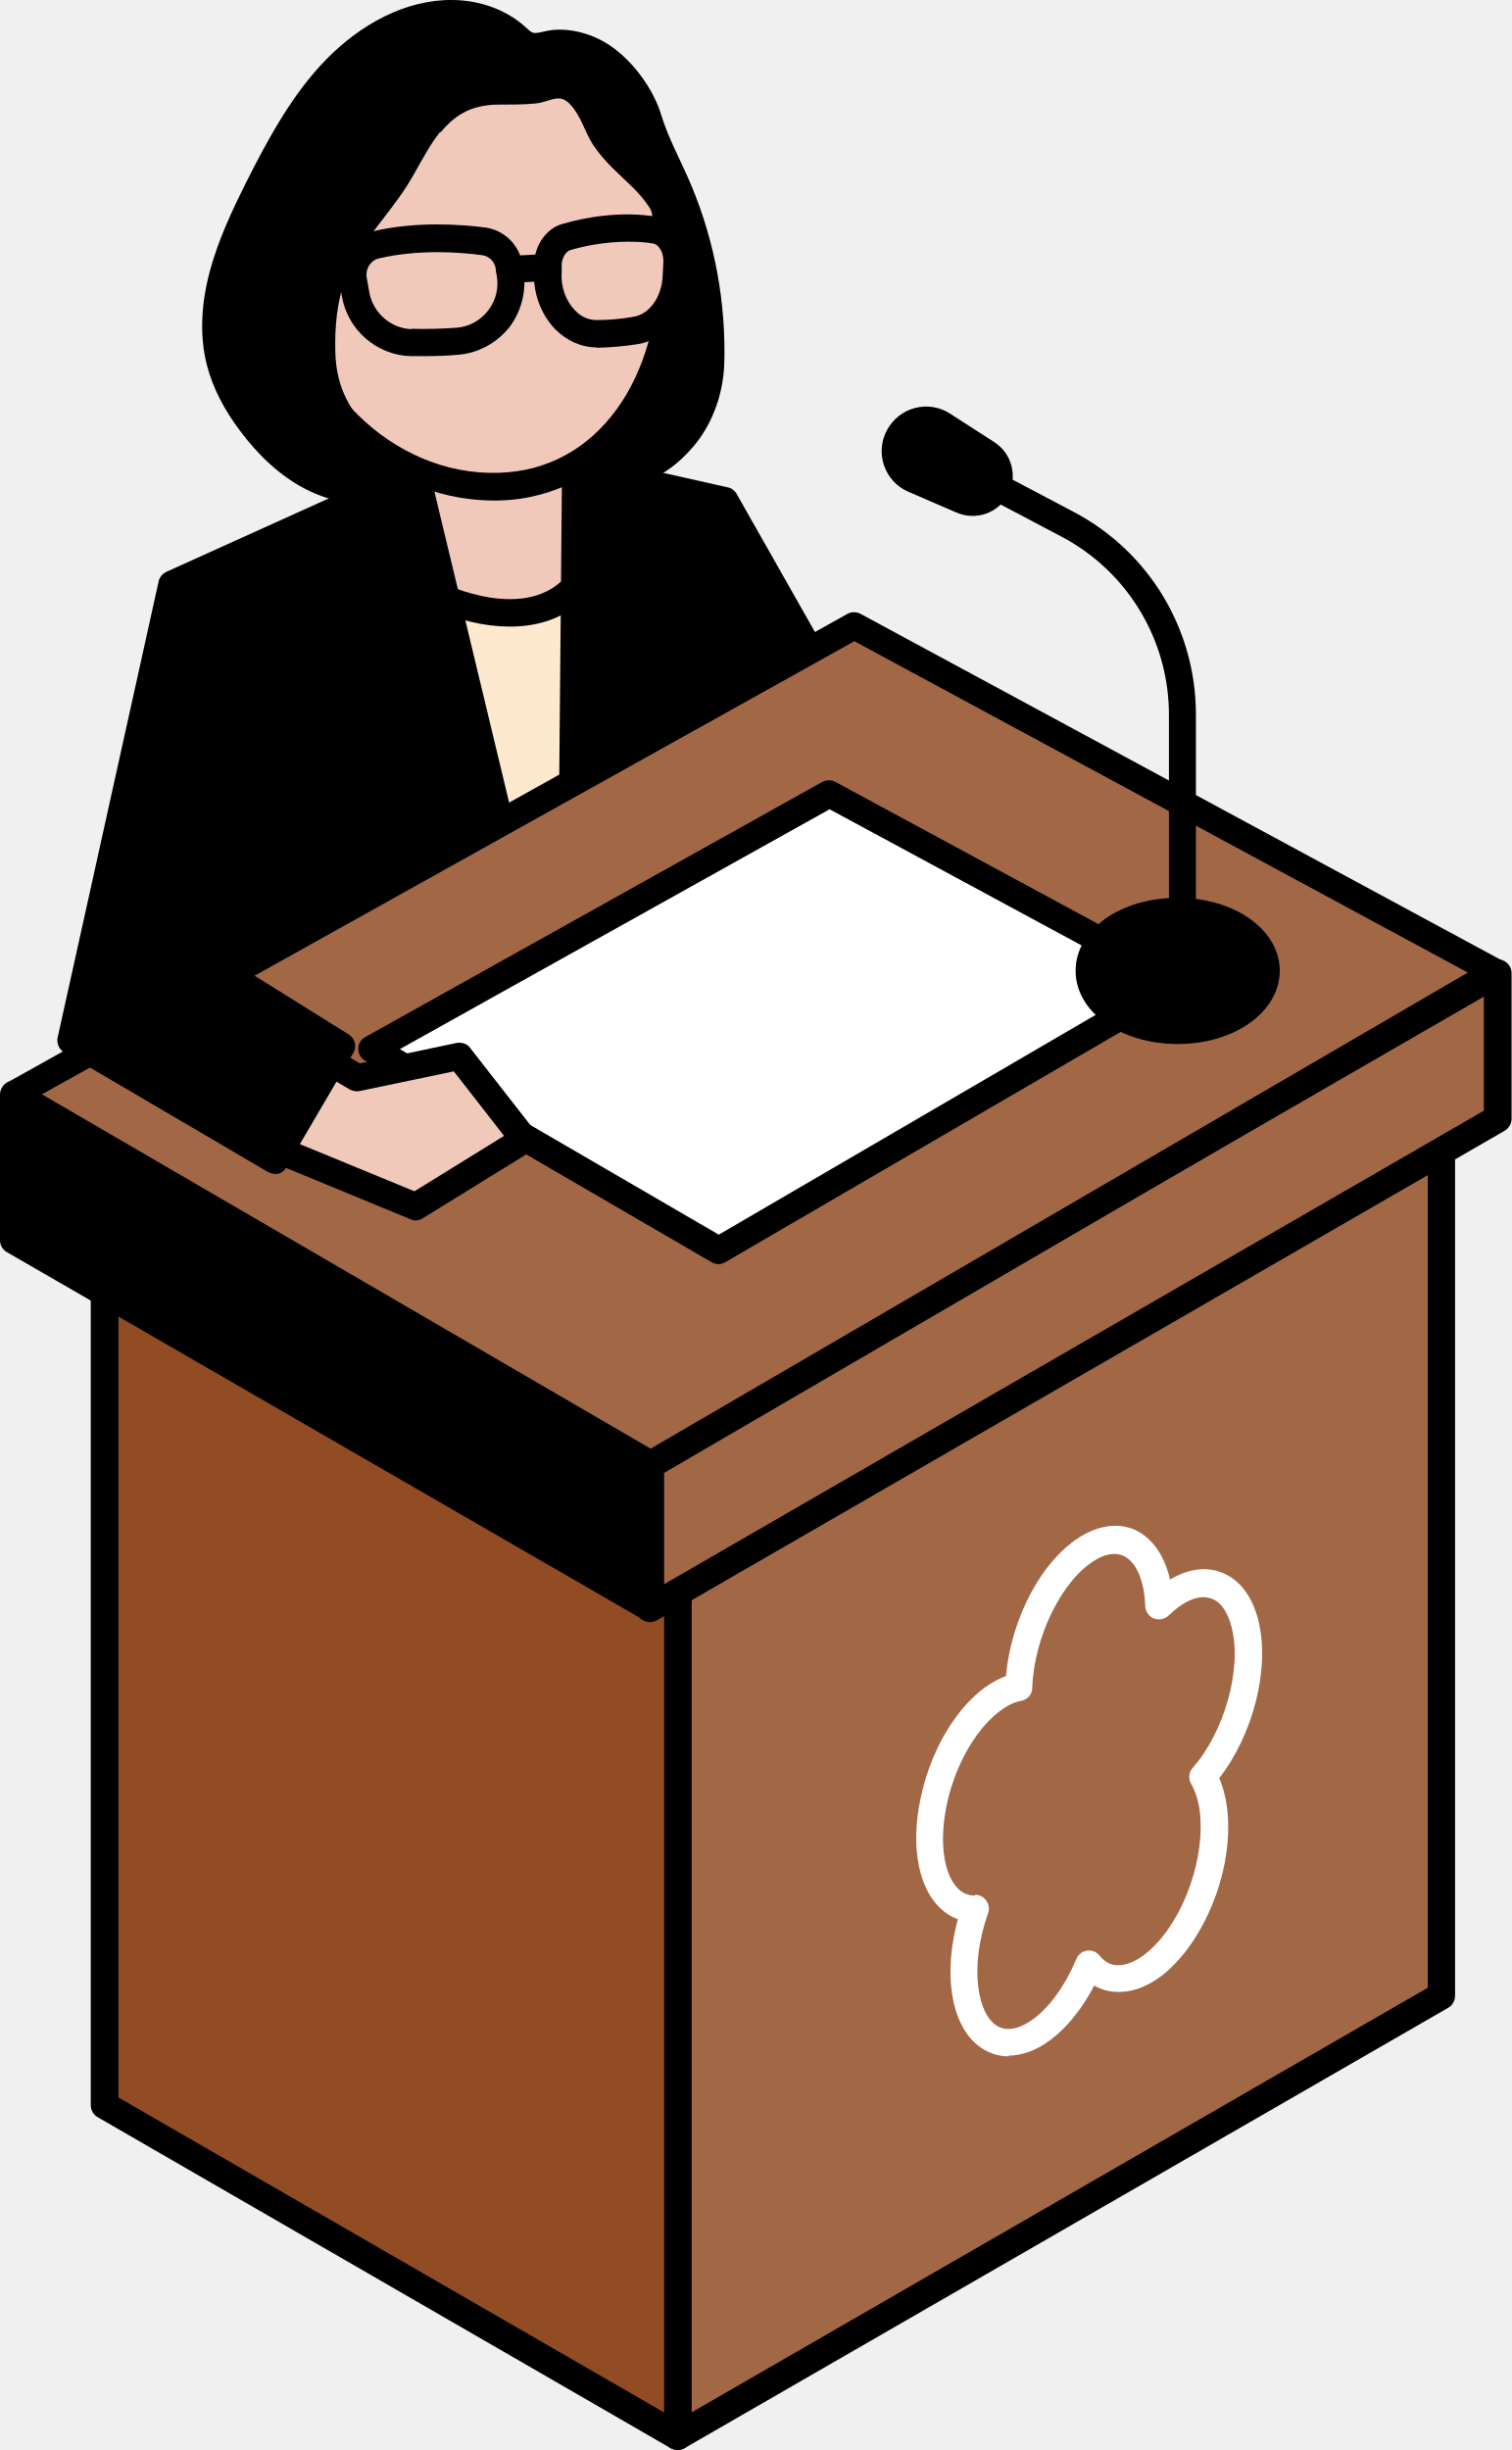
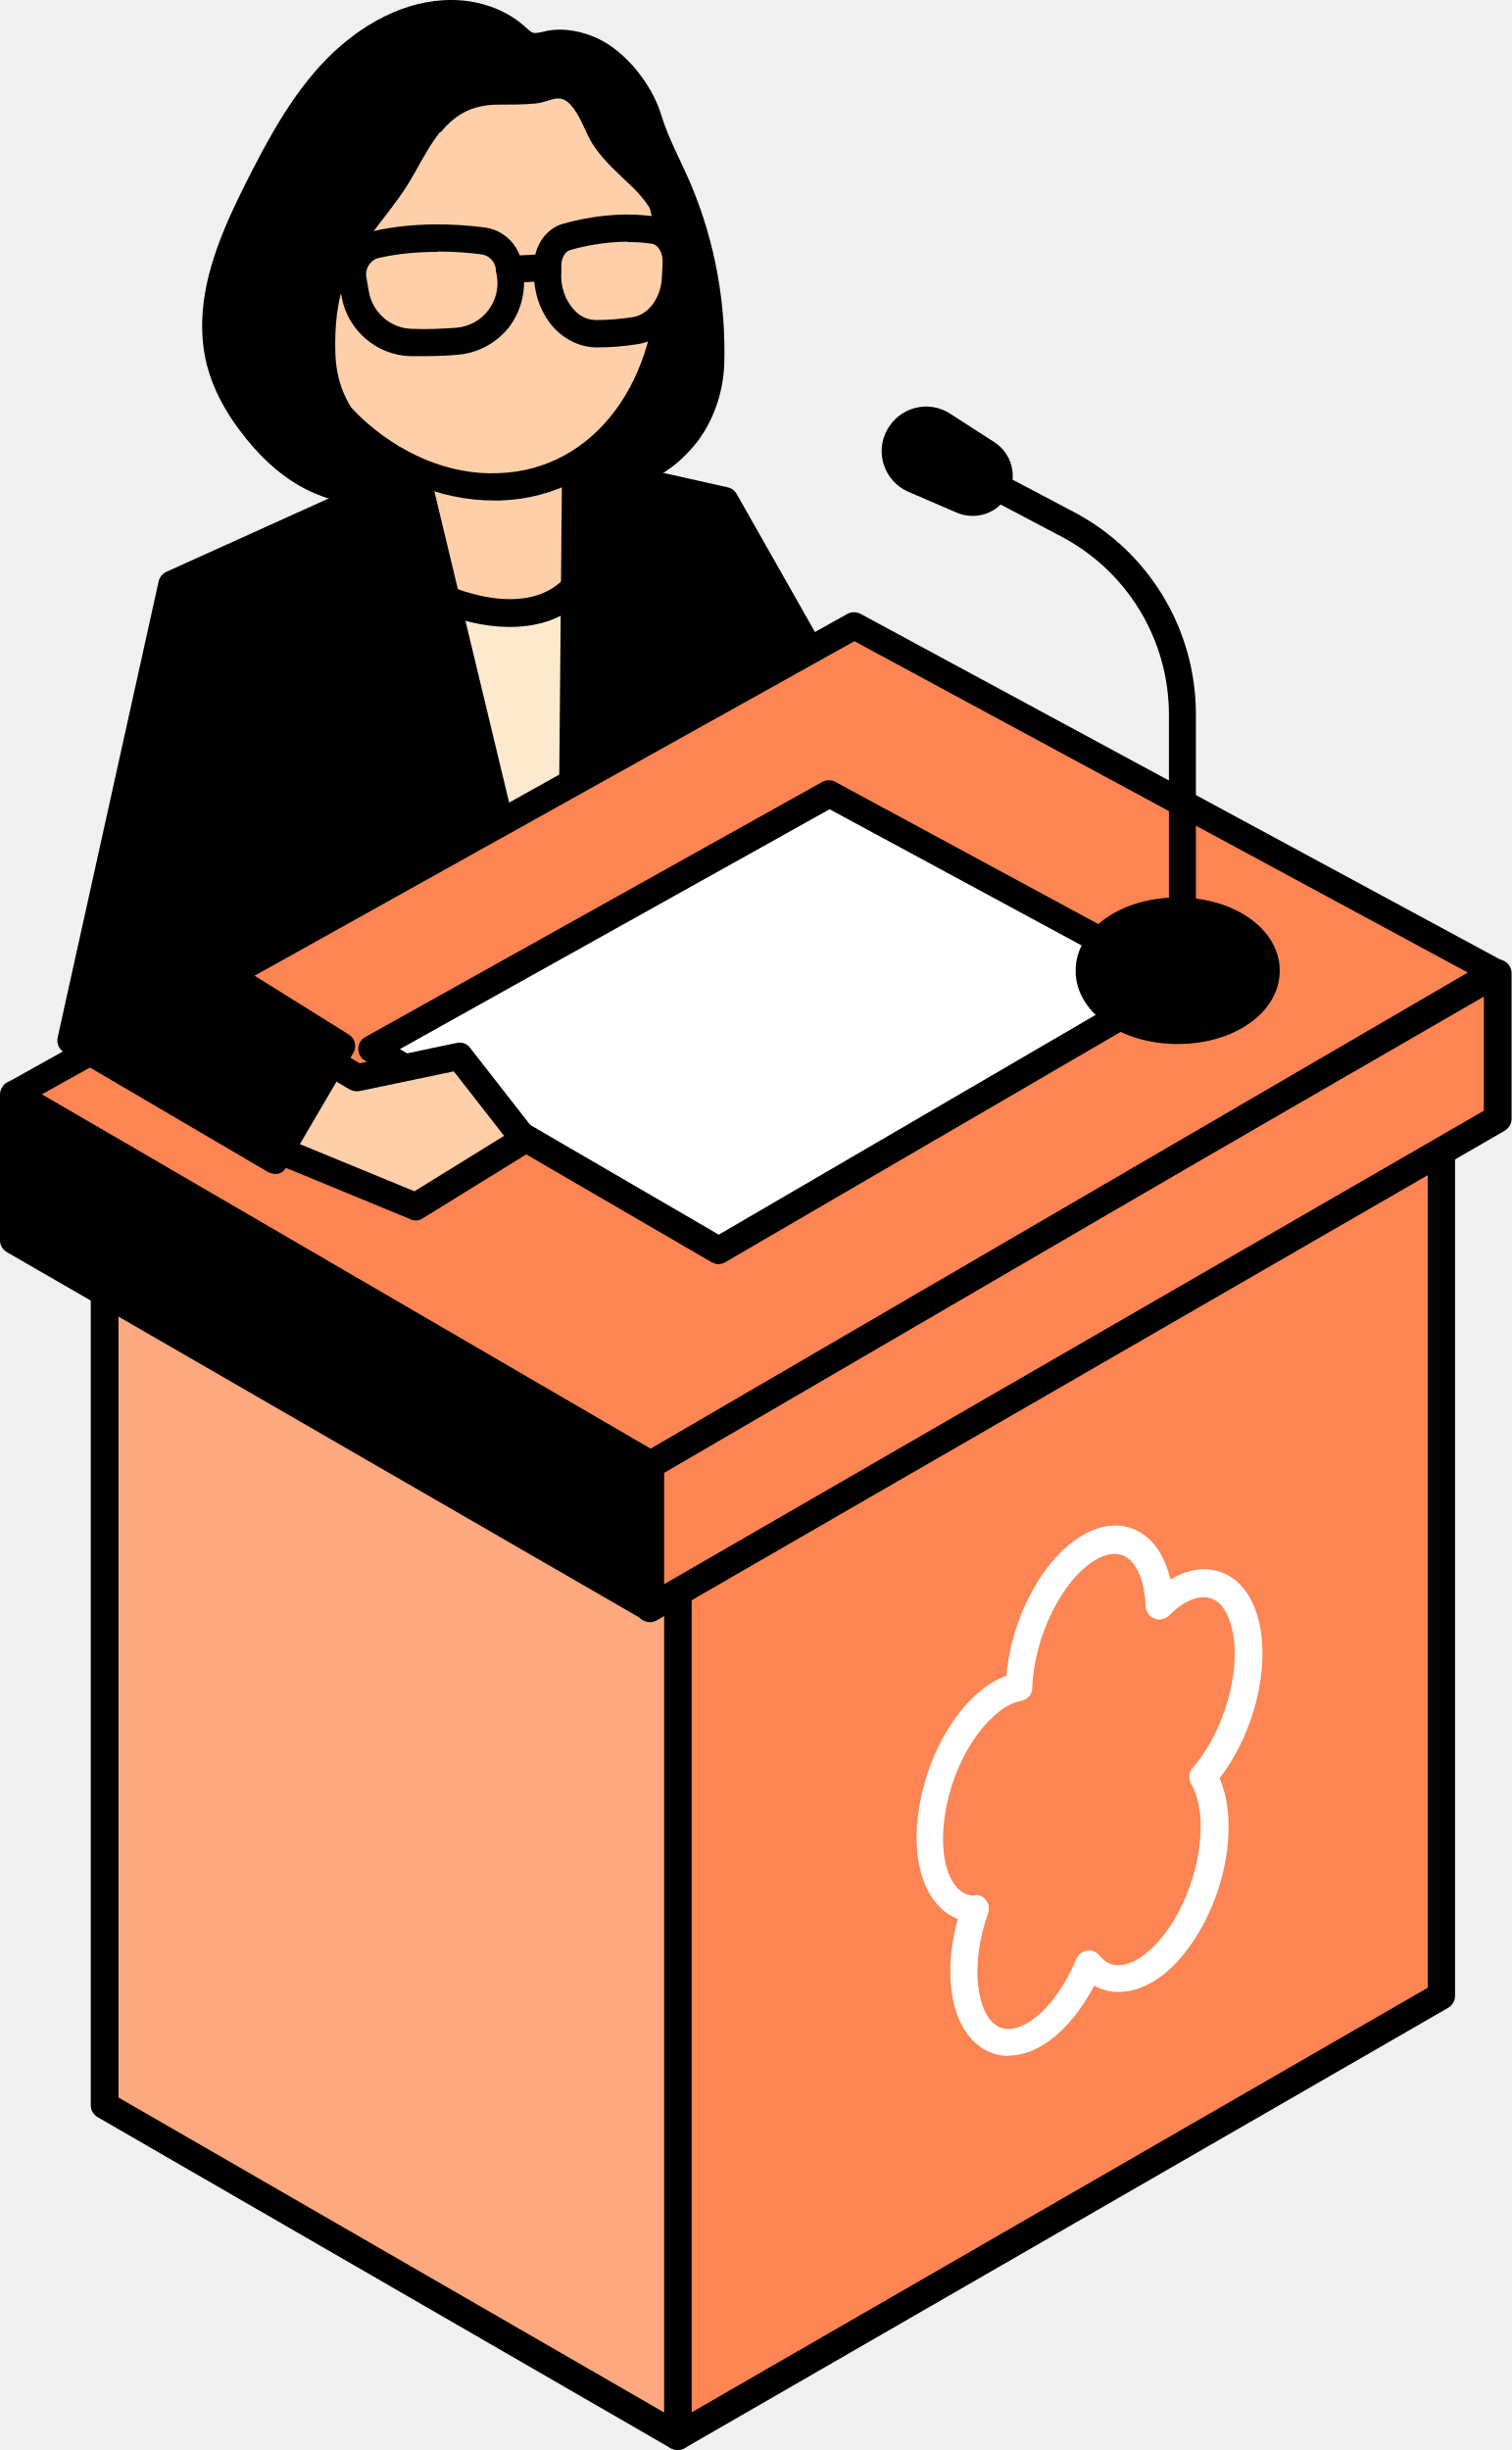
<svg xmlns="http://www.w3.org/2000/svg" id="_圖層_2" data-name="圖層 2" viewBox="0 0 41.46 67.21">
  <defs>
    <style>
      .cls-1 {
-         fill: #914c24;
+         fill: #fda87e;
      }

      .cls-1, .cls-2, .cls-3, .cls-4, .cls-5, .cls-6 {
        stroke-width: 0px;
      }

      .cls-2 {
-         fill: #a26846;
+         fill: #000;
      }

      .cls-3 {
-         fill: #000;
+         fill: #ffe9ce;
      }

      .cls-4 {
-         fill: #ffe9ce;
+         fill: #fecfa9;
      }

      .cls-5 {
-         fill: #f1c9bb;
+         fill: #fff;
      }

      .cls-6 {
-         fill: #fff;
+         fill: #fd8453;
      }
    </style>
  </defs>
  <g id="_圖層_5" data-name="圖層 5">
    <g>
      <g>
        <g>
-           <polygon class="cls-5" points="15.83 14.23 15.8 23.64 11.07 23.71 11.13 13.78 11.13 9.58 15.83 10.02 15.83 14.23" />
-           <path class="cls-3" d="M11.07,24.08c-.1,0-.19-.04-.26-.11-.07-.07-.11-.17-.11-.27l.06-14.13c0-.11.04-.21.12-.28s.18-.1.29-.1l4.7.45c.19.02.34.18.34.37v4.21h0s-.03,9.41-.03,9.41c0,.21-.17.37-.37.37l-4.72.06h0ZM11.51,9.99v3.79l-.06,9.54,3.97-.05.03-12.91-3.95-.38ZM15.83,14.23h0,0Z" />
+           <polygon class="cls-4" points="15.83 14.23 15.8 23.64 11.07 23.71 11.13 13.78 11.13 9.58 15.83 10.02 15.83 14.23" />
+           <path class="cls-2" d="M11.07,24.08c-.1,0-.19-.04-.26-.11-.07-.07-.11-.17-.11-.27l.06-14.13c0-.11.04-.21.12-.28s.19-.11.29-.1l4.7.45c.19.02.34.18.34.37v4.21h0s-.03,9.41-.03,9.41c0,.21-.17.37-.37.37l-4.72.06h0ZM11.51,9.99v3.79l-.06,9.55,3.97-.05.03-12.91-3.95-.38ZM15.83,14.23h0,0Z" />
        </g>
        <g>
-           <path class="cls-4" d="M12.1,16.39s2.94,1.38,4.05-.81l.51,4.27-.82,6.52-3.68.55-1.23-10.05,1.16-.48Z" />
-           <path class="cls-3" d="M12.17,27.29c-.08,0-.16-.03-.23-.08-.08-.06-.13-.15-.15-.25l-1.23-10.05c-.02-.17.07-.33.23-.39l1.16-.48c.1-.04.21-.04.3,0,.11.05,2.62,1.19,3.56-.64.07-.15.23-.23.4-.2.16.03.29.16.31.32l.51,4.27-.82,6.61c-.02.17-.15.3-.32.32l-3.68.55s-.04,0-.06,0ZM11.35,17.1l1.15,9.39,3.02-.45.78-6.24-.4-3.27c-1.11.99-2.82.68-3.8.26l-.75.31Z" />
+           <path class="cls-3" d="M12.1,16.39s2.94,1.38,4.05-.81l.51,4.27-.82,6.52-3.68.55-1.23-10.05,1.16-.48Z" />
+           <path class="cls-2" d="M12.17,27.29c-.08,0-.16-.03-.23-.08-.08-.06-.13-.15-.15-.25l-1.23-10.05c-.02-.17.07-.33.23-.39l1.16-.48c.1-.04.21-.04.3,0,.11.05,2.63,1.19,3.56-.64.07-.15.23-.23.4-.2.16.03.29.16.31.32l.51,4.27-.82,6.61c-.02.17-.15.3-.32.32l-3.68.55s-.04,0-.06,0ZM11.35,17.1l1.15,9.39,3.02-.45.78-6.24-.4-3.26c-1.11.99-2.82.68-3.8.26l-.75.31Z" />
        </g>
        <g>
-           <path class="cls-5" d="M18.42,7.12c.1,3.36-1.76,6.14-4.73,6.23s-5.9-2.55-6-5.91S9.91,1.29,12.87,1.2s5.45,2.56,5.55,5.92Z" />
-           <path class="cls-3" d="M13.54,13.73c-3.24,0-6.12-2.89-6.23-6.27-.11-3.56,2.38-6.54,5.55-6.63,1.55-.04,3.01.59,4.13,1.79,1.11,1.18,1.75,2.78,1.8,4.5h0c.05,1.74-.4,3.37-1.29,4.57-.93,1.27-2.28,2-3.8,2.04-.05,0-.11,0-.16,0ZM13.02,1.57s-.09,0-.13,0c-2.75.08-4.91,2.71-4.82,5.86.09,3.04,2.69,5.64,5.62,5.54,1.31-.04,2.42-.64,3.22-1.73.78-1.07,1.19-2.53,1.14-4.11h0c-.05-1.53-.61-2.96-1.6-4.01-.94-1-2.15-1.55-3.43-1.55Z" />
+           <path class="cls-4" d="M18.42,7.12c.1,3.36-1.76,6.14-4.73,6.23s-5.9-2.55-6-5.91S9.91,1.29,12.87,1.2s5.45,2.56,5.55,5.92Z" />
+           <path class="cls-2" d="M13.55,13.73c-1.49,0-3.01-.64-4.19-1.77-1.27-1.21-1.99-2.81-2.04-4.51-.05-1.71.49-3.35,1.53-4.6,1.05-1.26,2.47-1.98,4.02-2.03.05,0,.1,0,.16,0,3.1,0,5.67,2.78,5.78,6.29h0c.11,3.74-2.03,6.52-5.09,6.62-.05,0-.1,0-.16,0ZM13.01,1.57s-.09,0-.13,0c-1.32.04-2.55.67-3.46,1.76-.92,1.11-1.4,2.56-1.36,4.1.04,1.5.69,2.91,1.81,3.99,1.08,1.03,2.47,1.62,3.8,1.56,2.63-.08,4.46-2.54,4.36-5.84h0c-.09-3.1-2.34-5.56-5.03-5.56Z" />
        </g>
        <g>
          <g>
-             <path class="cls-5" d="M11.27,9.39c.48.02.91,0,1.29-.03.93-.08,1.59-.94,1.44-1.86l-.03-.2c-.06-.36-.34-.64-.7-.68-.68-.09-1.83-.17-2.96.1-.42.1-.69.52-.61.95l.07.4c.13.74.76,1.3,1.52,1.33Z" />
-             <path class="cls-3" d="M11.64,9.77c-.13,0-.25,0-.38,0h0c-.93-.03-1.72-.72-1.88-1.64l-.07-.4c-.11-.63.29-1.24.9-1.38,1.22-.29,2.46-.19,3.1-.11.52.07.93.47,1.02.99l.03.2c.09.54-.05,1.1-.38,1.54-.34.43-.84.71-1.39.76-.31.03-.63.04-.95.04ZM11.28,9.02c.43.01.84,0,1.25-.03.35-.03.65-.2.86-.47.21-.27.3-.61.24-.95l-.03-.2c-.03-.2-.19-.35-.38-.37-.58-.08-1.72-.17-2.83.09-.22.05-.37.29-.33.52l.07.4c.1.57.59,1,1.16,1.02Z" />
+             <path class="cls-4" d="M11.27,9.39c.48.02.91,0,1.29-.03.93-.08,1.59-.94,1.44-1.86l-.03-.2c-.06-.36-.34-.64-.7-.68-.68-.09-1.83-.17-2.96.1-.42.1-.69.52-.61.95l.07.4c.13.74.76,1.3,1.52,1.33Z" />
+             <path class="cls-2" d="M11.64,9.77c-.13,0-.26,0-.39,0h0c-.93-.03-1.72-.72-1.88-1.64l-.07-.4c-.11-.63.29-1.24.9-1.38,1.16-.27,2.32-.21,3.1-.11.52.07.93.47,1.02.99l.03.2c.09.54-.05,1.1-.38,1.54-.34.43-.84.71-1.39.76-.31.03-.63.04-.95.04ZM11.99,6.91c-.5,0-1.06.04-1.61.17-.22.05-.37.29-.33.52l.07.4c.1.57.59,1,1.16,1.02h0c.41.02.83,0,1.25-.03.34-.03.65-.2.86-.47.21-.27.3-.61.24-.96l-.03-.2c-.03-.2-.19-.35-.38-.38-.29-.04-.72-.08-1.21-.08Z" />
          </g>
          <g>
-             <path class="cls-5" d="M17.44,9.07c-.39.06-.75.09-1.06.09-.77,0-1.39-.78-1.35-1.71v-.2c.02-.36.23-.67.52-.75.55-.15,1.48-.34,2.43-.18.36.06.61.45.59.89l-.02.4c-.03.75-.5,1.37-1.12,1.47Z" />
-             <path class="cls-3" d="M16.37,9.53c-.42,0-.82-.18-1.14-.5-.39-.41-.61-.99-.58-1.6v-.2c.03-.53.35-.97.79-1.09.63-.18,1.6-.36,2.6-.19.54.09.94.65.91,1.27l-.02.4c-.04.93-.64,1.7-1.43,1.82h0c-.37.06-.75.09-1.11.1h-.02ZM17.23,6.63c-.65,0-1.24.13-1.58.23-.13.04-.23.21-.24.4v.2c-.03.4.11.79.36,1.05.12.13.32.27.6.27h0c.33,0,.67-.03,1.01-.09h0c.44-.07.77-.54.8-1.11l.02-.4c.01-.27-.14-.48-.28-.5-.23-.04-.46-.05-.69-.05Z" />
+             <path class="cls-4" d="M17.44,9.07c-.39.06-.75.09-1.06.09-.77,0-1.39-.78-1.35-1.71v-.2c.02-.36.23-.67.52-.75.55-.15,1.48-.34,2.43-.18.36.06.61.45.59.89l-.02.4c-.03.75-.5,1.37-1.12,1.47Z" />
+             <path class="cls-2" d="M16.37,9.53c-.42,0-.82-.18-1.14-.5-.39-.41-.6-.99-.58-1.6v-.2c.03-.53.35-.96.79-1.09.64-.18,1.6-.35,2.6-.19.54.09.94.65.91,1.27l-.02.4c-.04.93-.64,1.7-1.43,1.82h0c-.37.06-.74.09-1.11.09h-.02ZM17.44,9.07h0,0ZM17.23,6.63c-.65,0-1.24.13-1.59.23-.13.04-.23.2-.24.4v.2c-.03.4.11.79.36,1.05.12.13.32.27.6.27h0c.33,0,.67-.03,1-.08.44-.07.78-.54.8-1.11l.02-.4c.01-.27-.14-.48-.28-.5-.23-.04-.46-.05-.68-.05Z" />
          </g>
-           <path class="cls-3" d="M13.98,7.77c-.2,0-.36-.16-.37-.36-.01-.21.15-.38.35-.39l1-.05c.22-.02.38.15.39.35.01.21-.15.38-.35.39l-1,.05s-.01,0-.02,0Z" />
+           <path class="cls-2" d="M13.98,7.77c-.2,0-.36-.16-.37-.36-.01-.21.15-.38.35-.39l1-.05c.21-.02.38.15.39.35.01.21-.15.38-.35.39l-1,.05s-.01,0-.02,0Z" />
        </g>
-         <path class="cls-3" d="M12.09,3.63c.44-.54.93-.77,1.65-.76.31,0,.63,0,.94-.03.4-.03.65-.31.96.02.29.3.41.77.63,1.11.3.46.72.81,1.11,1.19.66.66.88,1.32.92,2.23.04.98,0,1.97-.35,2.89-.21.55-.53,1.06-.95,1.46-.22.2-.46.38-.72.51-.21.11-.55.22-.55.51,0,.07.02.13.06.18.14.23.41.33.67.38,1.05.2,1.97-.34,2.62-1.14.49-.61.76-1.4.79-2.19.05-1.66-.25-3.33-.89-4.87-.28-.68-.63-1.28-.84-1.97s-.72-1.39-1.29-1.82c-.38-.29-.85-.47-1.32-.51-.23-.02-.45,0-.67.06-.28.06-.26.02-.48-.17C13.84.24,13.13.01,12.43,0c-1.31-.02-2.55.68-3.48,1.63s-1.59,2.17-2.2,3.38c-.39.78-.76,1.57-.99,2.42s-.3,1.75-.08,2.6c.17.65.5,1.25.9,1.78.49.66,1.09,1.24,1.81,1.61s1.55.51,2.32.29c.18-.05.36-.13.45-.3.34-.68-.54-1.05-.91-1.44-.64-.69-1.02-1.32-1.05-2.29-.02-.71.04-1.43.3-2.09.38-.93,1.13-1.65,1.67-2.5.27-.43.49-.9.79-1.32.04-.05.08-.1.11-.15Z" />
+         <path class="cls-2" d="M12.09,3.63c.44-.54.93-.77,1.65-.76.31,0,.63,0,.94-.03.4-.03.65-.31.96.02.29.3.41.77.63,1.11.3.46.72.81,1.11,1.19.66.66.88,1.32.92,2.23.04.98,0,1.97-.35,2.89-.21.55-.53,1.06-.95,1.46-.22.2-.46.38-.72.51-.21.11-.55.22-.55.51,0,.07.02.13.06.18.14.23.41.33.67.38,1.05.2,1.97-.34,2.62-1.14.49-.61.76-1.4.79-2.19.05-1.66-.25-3.33-.89-4.87-.28-.68-.63-1.28-.84-1.97s-.72-1.39-1.29-1.82c-.38-.29-.85-.47-1.32-.51-.23-.02-.45,0-.67.06-.28.06-.26.02-.48-.17C13.84.24,13.13.01,12.43,0c-1.31-.02-2.55.68-3.48,1.63s-1.59,2.17-2.2,3.38c-.39.78-.76,1.57-.99,2.42s-.3,1.75-.08,2.6c.17.65.5,1.25.9,1.78.49.66,1.09,1.24,1.81,1.61s1.55.51,2.32.29c.18-.05.36-.13.45-.3.34-.68-.54-1.05-.91-1.44-.64-.69-1.02-1.32-1.05-2.29-.02-.71.04-1.43.3-2.09.38-.93,1.13-1.65,1.67-2.5.27-.43.49-.9.79-1.32.04-.05.08-.1.11-.15Z" />
        <g>
-           <polygon class="cls-3" points="11.4 13.02 15.62 30.6 15.78 12.83 19.88 13.74 23.89 20.81 6.88 29.93 4.73 16.04 11.4 13.02" />
-           <path class="cls-3" d="M15.62,30.98c-.17,0-.32-.12-.36-.29l-1.03-4.28-7.18,3.84c-.11.06-.23.06-.34,0-.11-.05-.18-.16-.2-.28l-2.15-13.89c-.03-.17.06-.33.22-.4l6.68-3.02c.1-.05.22-.04.32,0,.1.05.17.14.2.25l2.97,12.36.56-.3.11-12.16c0-.11.05-.22.14-.29.09-.07.21-.1.31-.07l4.1.92c.1.02.19.09.24.18l4.01,7.07c.05.09.06.19.03.29-.03.1-.09.18-.18.23l-8.03,4.3-.04,5.17c0,.19-.14.35-.33.37-.01,0-.03,0-.04,0ZM5.14,16.26l2.03,13.08,6.88-3.69-2.91-12.11-6,2.71ZM14.91,26.05l.36,1.5v-1.7s-.36.2-.36.2ZM16.15,13.3l-.1,11.29,7.33-3.92-3.74-6.59-3.49-.78Z" />
+           <polygon class="cls-2" points="11.4 13.02 15.62 30.6 15.78 12.83 19.88 13.74 23.89 20.81 6.88 29.93 4.73 16.04 11.4 13.02" />
+           <path class="cls-2" d="M15.62,30.98c-.17,0-.32-.12-.36-.29l-1.03-4.28-7.18,3.84c-.11.06-.24.06-.34,0-.11-.05-.18-.16-.2-.28l-2.15-13.89c-.03-.17.06-.33.22-.4l6.68-3.02c.1-.05.22-.04.32,0,.1.05.17.14.2.25l2.97,12.36.56-.3.11-12.16c0-.11.05-.22.14-.29.09-.07.21-.1.31-.07l4.1.92c.1.02.19.09.24.18l4.01,7.07c.05.09.06.19.03.29-.03.1-.09.18-.18.23l-8.03,4.3-.04,5.17c0,.19-.14.35-.33.37-.01,0-.03,0-.04,0ZM5.14,16.26l2.03,13.08,6.88-3.69-2.91-12.11-6,2.71ZM14.91,26.05l.36,1.5v-1.7s-.36.2-.36.2ZM16.15,13.3l-.1,11.29,7.33-3.92-3.74-6.59-3.49-.78Z" />
        </g>
      </g>
      <g>
        <g>
-           <polygon class="cls-2" points="39.54 54.75 18.59 66.83 18.59 39.48 39.54 27.38 39.54 54.75" />
-           <path class="cls-3" d="M18.59,67.21c-.06,0-.13-.02-.19-.05-.12-.07-.19-.19-.19-.33v-27.36c0-.13.07-.26.19-.33l20.95-12.09c.12-.07.26-.07.38,0,.12.07.19.19.19.33v27.37c0,.13-.07.26-.19.33l-20.95,12.08c-.06.03-.12.05-.19.05ZM18.97,39.69v26.49l20.2-11.65v-26.5l-20.2,11.66ZM39.54,54.75h0,0Z" />
+           <polygon class="cls-6" points="39.54 54.75 18.59 66.83 18.59 39.48 39.54 27.38 39.54 54.75" />
+           <path class="cls-2" d="M18.59,67.21c-.06,0-.13-.02-.19-.05-.12-.07-.19-.19-.19-.33v-27.36c0-.13.07-.26.19-.33l20.95-12.09c.12-.07.26-.07.38,0,.12.07.19.19.19.33v27.37c0,.13-.07.26-.19.33l-20.95,12.08c-.06.03-.12.05-.19.05ZM18.97,39.69v26.49l20.2-11.65v-26.5l-20.2,11.66ZM39.54,54.75h0,0Z" />
        </g>
        <g>
          <polygon class="cls-1" points="18.59 39.46 2.87 30.39 2.87 57.75 18.59 66.83 18.59 39.46" />
-           <path class="cls-3" d="M18.59,67.21c-.06,0-.13-.02-.19-.05l-15.72-9.08c-.12-.07-.19-.19-.19-.33v-27.37c0-.13.07-.26.19-.33.12-.07.26-.07.38,0l15.72,9.08c.12.07.19.19.19.33v27.37c0,.13-.07.26-.19.33-.06.03-.12.05-.19.05ZM3.25,57.54l14.97,8.64v-26.5L3.25,31.04v26.5Z" />
+           <path class="cls-2" d="M18.59,67.21c-.06,0-.13-.02-.19-.05l-15.72-9.08c-.12-.07-.19-.19-.19-.33v-27.37c0-.13.07-.26.19-.33.12-.07.26-.07.38,0l15.72,9.08c.12.07.19.19.19.33v27.37c0,.13-.07.26-.19.33-.06.03-.12.05-.19.05ZM3.25,57.54l14.97,8.64v-26.5L3.25,31.04v26.5Z" />
        </g>
        <g>
-           <polygon class="cls-2" points="41.09 30.69 17.83 44.12 17.83 40.13 41.09 26.7 41.09 30.69" />
-           <path class="cls-3" d="M17.83,44.5c-.06,0-.13-.02-.19-.05-.12-.07-.19-.19-.19-.33v-3.99c0-.13.07-.26.19-.33l23.26-13.43c.12-.07.26-.07.38,0,.12.07.19.19.19.33v3.99c0,.13-.07.26-.19.33l-23.26,13.43c-.06.03-.12.05-.19.05ZM18.2,40.34v3.13l22.51-13v-3.13l-22.51,13ZM41.09,30.69h0,0Z" />
+           <polygon class="cls-6" points="41.09 30.69 17.83 44.12 17.83 40.13 41.09 26.7 41.09 30.69" />
+           <path class="cls-2" d="M17.83,44.5c-.06,0-.13-.02-.19-.05-.12-.07-.19-.19-.19-.33v-3.99c0-.13.07-.26.19-.33l23.26-13.43c.12-.07.26-.07.38,0,.12.07.19.19.19.33v3.99c0,.13-.07.26-.19.33l-23.26,13.43c-.06.03-.12.05-.19.05ZM18.2,40.34v3.13l22.51-13v-3.13l-22.51,13ZM41.09,30.69h0,0Z" />
        </g>
        <g>
-           <polygon class="cls-3" points="17.83 40.11 .38 30.04 .38 34.03 17.83 44.11 17.83 40.11" />
-           <path class="cls-3" d="M17.83,44.48c-.06,0-.13-.02-.19-.05L.19,34.35c-.12-.07-.19-.19-.19-.33v-3.99c0-.13.07-.26.19-.33.12-.07.26-.07.38,0l17.46,10.08c.12.07.19.19.19.33v3.99c0,.13-.07.26-.19.33-.06.03-.12.05-.19.05ZM.75,33.81l16.71,9.65v-3.13L.75,30.68v3.13Z" />
+           <polygon class="cls-2" points="17.83 40.11 .38 30.04 .38 34.03 17.83 44.11 17.83 40.11" />
+           <path class="cls-2" d="M17.83,44.48c-.06,0-.13-.02-.19-.05L.19,34.35c-.12-.07-.19-.19-.19-.33v-3.99c0-.13.07-.26.19-.33.12-.07.26-.07.38,0l17.46,10.08c.12.07.19.19.19.33v3.99c0,.13-.07.26-.19.33-.06.03-.12.05-.19.05ZM.75,33.81l16.71,9.65v-3.13L.75,30.69v3.13Z" />
        </g>
        <g>
-           <polygon class="cls-2" points=".4 30.02 17.86 40.18 41.04 26.67 23.44 17.16 .4 30.02" />
-           <path class="cls-3" d="M17.86,40.55c-.06,0-.13-.02-.19-.05L.21,30.34c-.12-.07-.19-.19-.19-.33,0-.13.07-.26.19-.32l23.04-12.85c.11-.06.25-.06.36,0l17.6,9.51c.12.06.19.19.2.32,0,.14-.07.26-.19.33l-23.18,13.51c-.06.03-.12.05-.19.05ZM1.15,30.02l16.7,9.72,22.42-13.06-16.83-9.09L1.15,30.02Z" />
+           <polygon class="cls-6" points=".4 30.02 17.86 40.18 41.04 26.67 23.44 17.16 .4 30.02" />
+           <path class="cls-2" d="M17.86,40.55c-.06,0-.13-.02-.19-.05L.21,30.34c-.12-.07-.19-.19-.19-.33,0-.13.07-.26.19-.32l23.04-12.85c.11-.06.25-.06.36,0l17.6,9.51c.12.06.19.19.2.32,0,.14-.07.26-.19.33l-23.18,13.51c-.06.03-.12.05-.19.05ZM1.15,30.02l16.7,9.72,22.42-13.06-16.83-9.09L1.15,30.02Z" />
        </g>
      </g>
      <g>
-         <polygon class="cls-6" points="10.22 28.78 19.72 34.31 32.34 26.95 22.76 21.78 10.22 28.78" />
-         <path class="cls-3" d="M19.72,34.68c-.06,0-.13-.02-.19-.05l-9.51-5.53c-.12-.07-.19-.19-.19-.33,0-.13.07-.26.19-.32l12.54-7c.11-.06.25-.06.36,0l9.58,5.18c.12.06.19.19.2.32,0,.14-.07.26-.19.33l-12.62,7.35c-.06.03-.12.05-.19.05ZM10.97,28.78l8.75,5.09,11.85-6.91-8.81-4.76-11.79,6.58Z" />
+         <polygon class="cls-5" points="10.22 28.78 19.72 34.31 32.34 26.95 22.76 21.78 10.22 28.78" />
+         <path class="cls-2" d="M19.72,34.68c-.06,0-.13-.02-.19-.05l-9.51-5.53c-.12-.07-.19-.19-.19-.33,0-.13.07-.26.19-.32l12.54-7c.11-.06.25-.06.36,0l9.58,5.18c.12.06.19.19.2.32,0,.14-.07.26-.19.33l-12.62,7.35c-.06.03-.12.05-.19.05ZM10.97,28.78l8.75,5.09,11.85-6.91-8.81-4.76-11.79,6.58Z" />
      </g>
      <g>
-         <polygon class="cls-5" points="8 28.51 9.8 29.57 12.61 28.98 14.39 31.27 11.41 33.1 6.34 31.01 8 28.51" />
-         <path class="cls-3" d="M11.41,33.48s-.1,0-.14-.03l-5.07-2.09c-.1-.04-.18-.13-.22-.24s-.02-.22.05-.32l1.66-2.5c.11-.17.33-.22.5-.12l1.68.99,2.66-.56c.14-.02.29.02.37.14l1.78,2.28c.07.08.09.19.07.3-.02.11-.08.2-.17.25l-2.98,1.84c-.06.04-.13.06-.2.06ZM6.9,30.84l4.47,1.84,2.46-1.52-1.38-1.77-2.58.54c-.09.02-.19,0-.27-.04l-1.5-.88-1.21,1.82Z" />
+         <polygon class="cls-4" points="8 28.51 9.8 29.57 12.61 28.98 14.39 31.27 11.41 33.1 6.34 31.01 8 28.51" />
+         <path class="cls-2" d="M11.41,33.48s-.1,0-.14-.03l-5.07-2.09c-.1-.04-.18-.13-.22-.24s-.02-.22.05-.32l1.66-2.5c.11-.16.33-.22.5-.12l1.68.99,2.66-.56c.14-.03.29.02.37.14l1.78,2.28c.07.08.09.19.07.3s-.08.2-.17.25l-2.98,1.84c-.06.04-.13.06-.2.06ZM6.9,30.84l4.47,1.84,2.46-1.52-1.38-1.77-2.58.54c-.09.02-.19,0-.27-.04l-1.5-.88-1.21,1.82Z" />
      </g>
      <g>
-         <polygon class="cls-3" points="4.73 16.04 7.87 19.86 5.92 26.53 9.38 28.69 7.54 31.83 1.95 28.55 4.73 16.04" />
-         <path class="cls-3" d="M7.54,32.2c-.07,0-.13-.02-.19-.05l-5.59-3.28c-.14-.08-.21-.25-.18-.4l2.77-12.51c.03-.14.14-.25.28-.28.14-.04.29.01.38.13l3.14,3.82c.08.1.1.22.07.34l-1.87,6.4,3.22,2.01c.17.11.23.33.12.51l-1.84,3.14c-.05.09-.13.15-.23.17-.03,0-.06.01-.09.01ZM2.38,28.36l5.03,2.95,1.47-2.5-3.15-1.97c-.14-.09-.21-.26-.16-.42l1.89-6.48-2.53-3.07-2.55,11.49Z" />
+         <polygon class="cls-2" points="4.73 16.04 7.87 19.86 5.92 26.53 9.38 28.69 7.54 31.83 1.95 28.55 4.73 16.04" />
+         <path class="cls-2" d="M7.54,32.2c-.07,0-.13-.02-.19-.05l-5.59-3.28c-.14-.08-.21-.25-.18-.4l2.77-12.51c.03-.14.14-.25.28-.28.14-.04.29.02.38.13l3.14,3.82c.08.1.1.22.07.34l-1.87,6.4,3.22,2.01c.17.11.23.33.12.51l-1.84,3.14c-.05.09-.13.15-.23.17-.03,0-.06.01-.09.01ZM2.38,28.36l5.03,2.95,1.47-2.5-3.15-1.97c-.14-.09-.21-.26-.16-.42l1.89-6.48-2.53-3.07-2.55,11.49Z" />
      </g>
      <g>
        <g>
-           <ellipse class="cls-3" cx="32.31" cy="26.63" rx="2.43" ry="1.63" />
-           <path class="cls-3" d="M32.31,28.64c-1.57,0-2.8-.88-2.8-2.01s1.23-2,2.8-2,2.8.88,2.8,2-1.23,2.01-2.8,2.01ZM32.31,25.38c-1.11,0-2.05.57-2.05,1.25s.94,1.26,2.05,1.26,2.05-.58,2.05-1.26-.94-1.25-2.05-1.25Z" />
+           <ellipse class="cls-2" cx="32.31" cy="26.63" rx="2.43" ry="1.63" />
+           <path class="cls-2" d="M32.31,28.64c-1.57,0-2.8-.88-2.8-2.01s1.23-2.01,2.8-2.01,2.8.88,2.8,2.01-1.23,2.01-2.8,2.01ZM32.31,25.38c-1.11,0-2.05.58-2.05,1.26s.94,1.26,2.05,1.26,2.05-.58,2.05-1.26-.94-1.26-2.05-1.26Z" />
        </g>
-         <path class="cls-3" d="M32.45,26.49c-.21,0-.38-.17-.38-.38v-6.5c0-2.05-1.13-3.93-2.95-4.89l-4.21-2.22c-.18-.1-.25-.32-.16-.51.1-.18.32-.25.51-.16l4.21,2.22c2.06,1.09,3.34,3.22,3.34,5.55v6.5c0,.21-.17.38-.38.38Z" />
-         <path class="cls-3" d="M24.34,11.79h0c.34-.62,1.13-.83,1.73-.44l1.21.78c.48.31.65.94.37,1.45h0c-.27.5-.88.71-1.41.48l-1.32-.57c-.65-.28-.93-1.07-.58-1.7Z" />
+         <path class="cls-2" d="M32.45,26.49c-.21,0-.38-.17-.38-.38v-6.5c0-2.05-1.13-3.93-2.95-4.89l-4.21-2.22c-.18-.1-.25-.32-.16-.51.1-.18.32-.25.51-.16l4.21,2.22c2.06,1.09,3.34,3.22,3.34,5.55v6.5c0,.21-.17.38-.38.38Z" />
+         <path class="cls-2" d="M24.34,11.79h0c.34-.62,1.13-.83,1.73-.44l1.21.78c.48.31.65.94.37,1.45h0c-.27.5-.88.71-1.41.48l-1.32-.57c-.65-.28-.93-1.07-.58-1.7Z" />
      </g>
-       <path class="cls-6" d="M27.67,56.41c-.21,0-.41-.05-.59-.14-.94-.46-1.25-1.97-.8-3.62-.23-.08-.43-.23-.61-.44-.5-.59-.66-1.64-.43-2.8.32-1.64,1.3-3.05,2.36-3.43.14-1.61,1.01-3.23,2.1-3.86.54-.31,1.09-.35,1.54-.1.42.24.72.7.86,1.31.44-.26.89-.35,1.3-.23.54.15.94.63,1.12,1.34.33,1.31-.13,3.13-1.07,4.34.48,1.11.25,2.88-.6,4.28-.58.96-1.33,1.54-2.06,1.58-.28.02-.54-.04-.77-.17-.47.9-1.11,1.56-1.77,1.81-.19.07-.39.11-.57.11ZM26.76,51.98c.12,0,.23.06.3.16.07.1.09.23.05.34-.54,1.52-.28,2.84.29,3.12.16.08.36.08.57,0,.58-.22,1.17-.93,1.56-1.86.05-.12.16-.21.29-.23.13-.02.26.03.35.14.15.19.34.28.56.26.47-.03,1.03-.5,1.47-1.22.75-1.24.97-2.92.48-3.75-.08-.14-.07-.32.04-.44.88-1,1.36-2.73,1.07-3.86h0c-.11-.44-.32-.73-.6-.8-.32-.09-.72.08-1.13.48-.11.1-.26.13-.4.08-.14-.05-.23-.19-.24-.33-.02-.68-.23-1.19-.56-1.37-.28-.15-.59-.04-.8.09-.91.53-1.69,2.1-1.74,3.51,0,.18-.13.33-.31.36-.73.13-1.73,1.29-2.05,2.92-.18.92-.08,1.76.27,2.17.14.17.31.25.51.25h0Z" />
+       <path class="cls-5" d="M27.67,56.4c-.21,0-.41-.05-.59-.14-.94-.46-1.26-1.97-.8-3.62-.23-.08-.43-.23-.6-.44-.5-.59-.66-1.64-.43-2.8.32-1.64,1.3-3.05,2.36-3.43.14-1.61,1.01-3.23,2.1-3.86.54-.31,1.09-.35,1.54-.09.42.23.72.7.86,1.31.44-.26.89-.35,1.3-.23.54.15.94.63,1.12,1.34h0c.33,1.31-.13,3.13-1.07,4.34.48,1.11.25,2.88-.6,4.28-.58.96-1.34,1.54-2.07,1.58-.27.02-.54-.04-.77-.17-.47.9-1.11,1.56-1.77,1.81-.19.07-.39.11-.57.11ZM26.76,51.98c.12,0,.23.06.3.16.07.1.09.23.05.34-.54,1.52-.28,2.84.29,3.12.16.08.36.08.57,0,.58-.22,1.17-.93,1.56-1.86.05-.12.16-.21.29-.23.13-.02.26.03.35.14.15.19.33.27.56.26.47-.03,1.03-.5,1.47-1.22.75-1.24.97-2.92.48-3.75-.08-.14-.07-.32.04-.44.88-1,1.36-2.73,1.07-3.86h0c-.11-.44-.32-.73-.6-.8-.32-.09-.72.08-1.12.48-.11.1-.26.14-.4.08-.14-.05-.23-.19-.24-.33-.02-.67-.23-1.19-.56-1.37-.28-.15-.59-.04-.81.09-.91.53-1.69,2.1-1.74,3.51,0,.18-.13.33-.31.36-.73.13-1.73,1.29-2.05,2.92-.18.92-.08,1.76.27,2.17.14.17.31.26.51.25h0Z" />
    </g>
  </g>
</svg>
